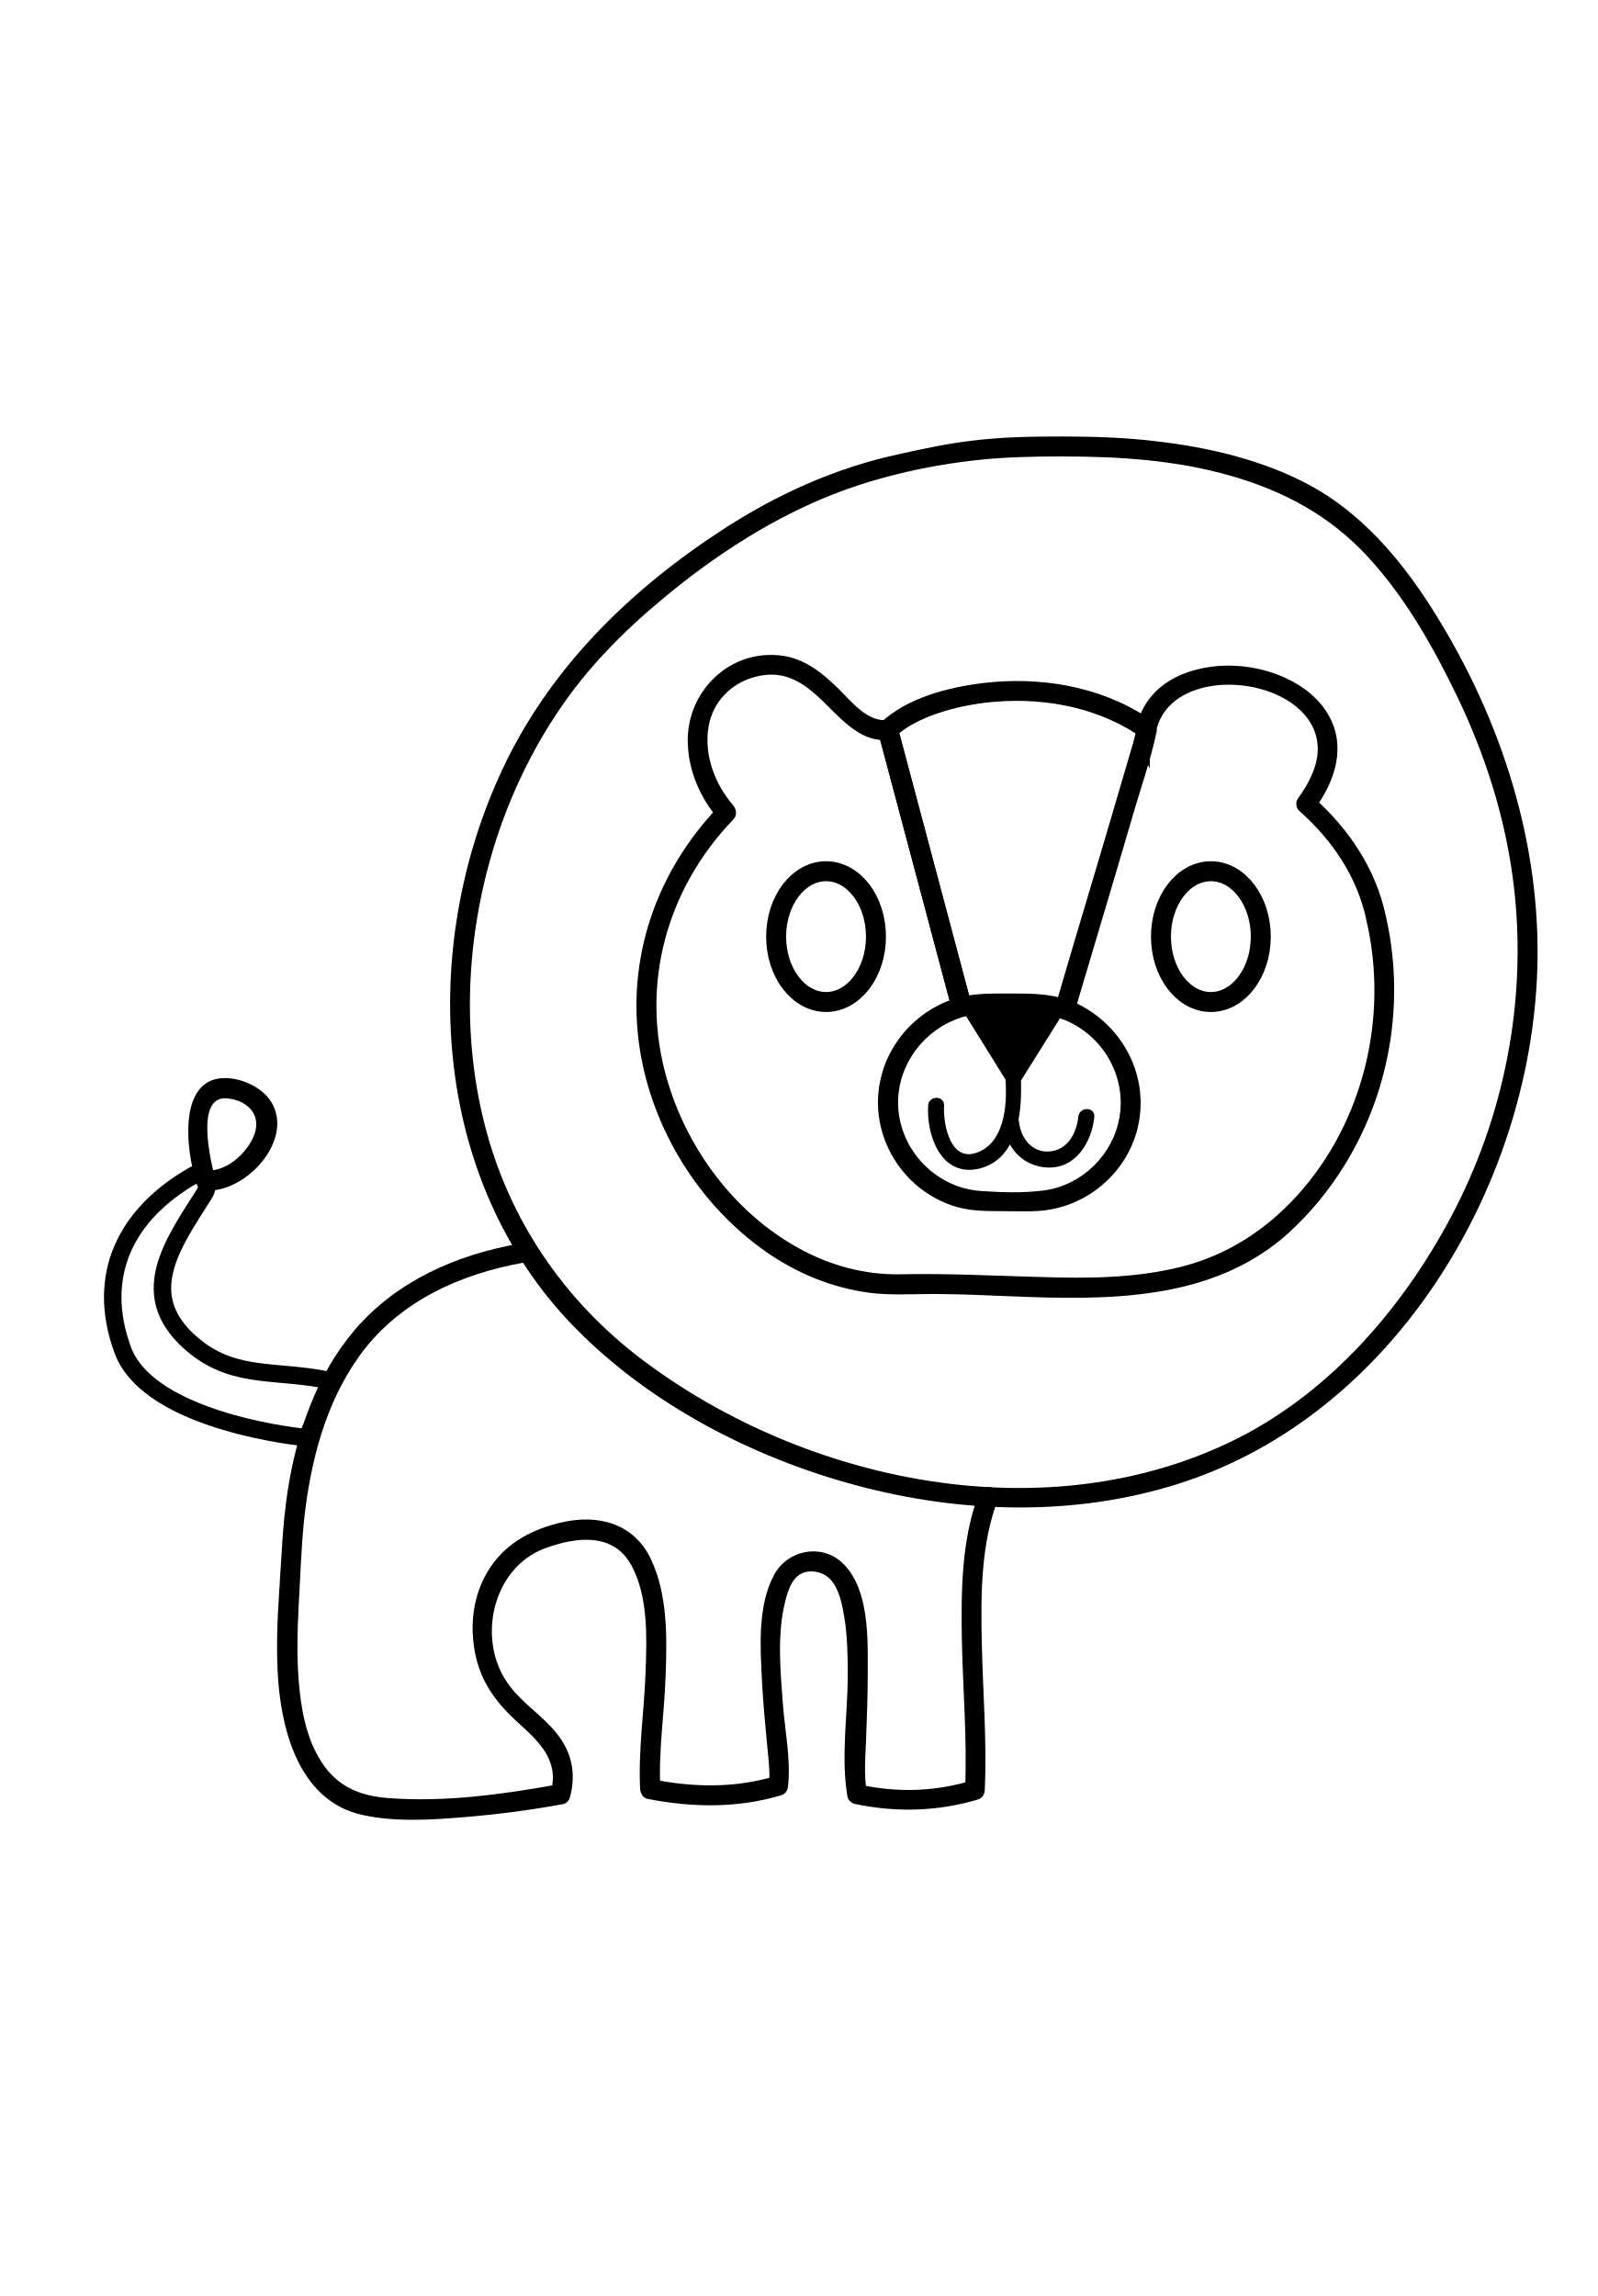
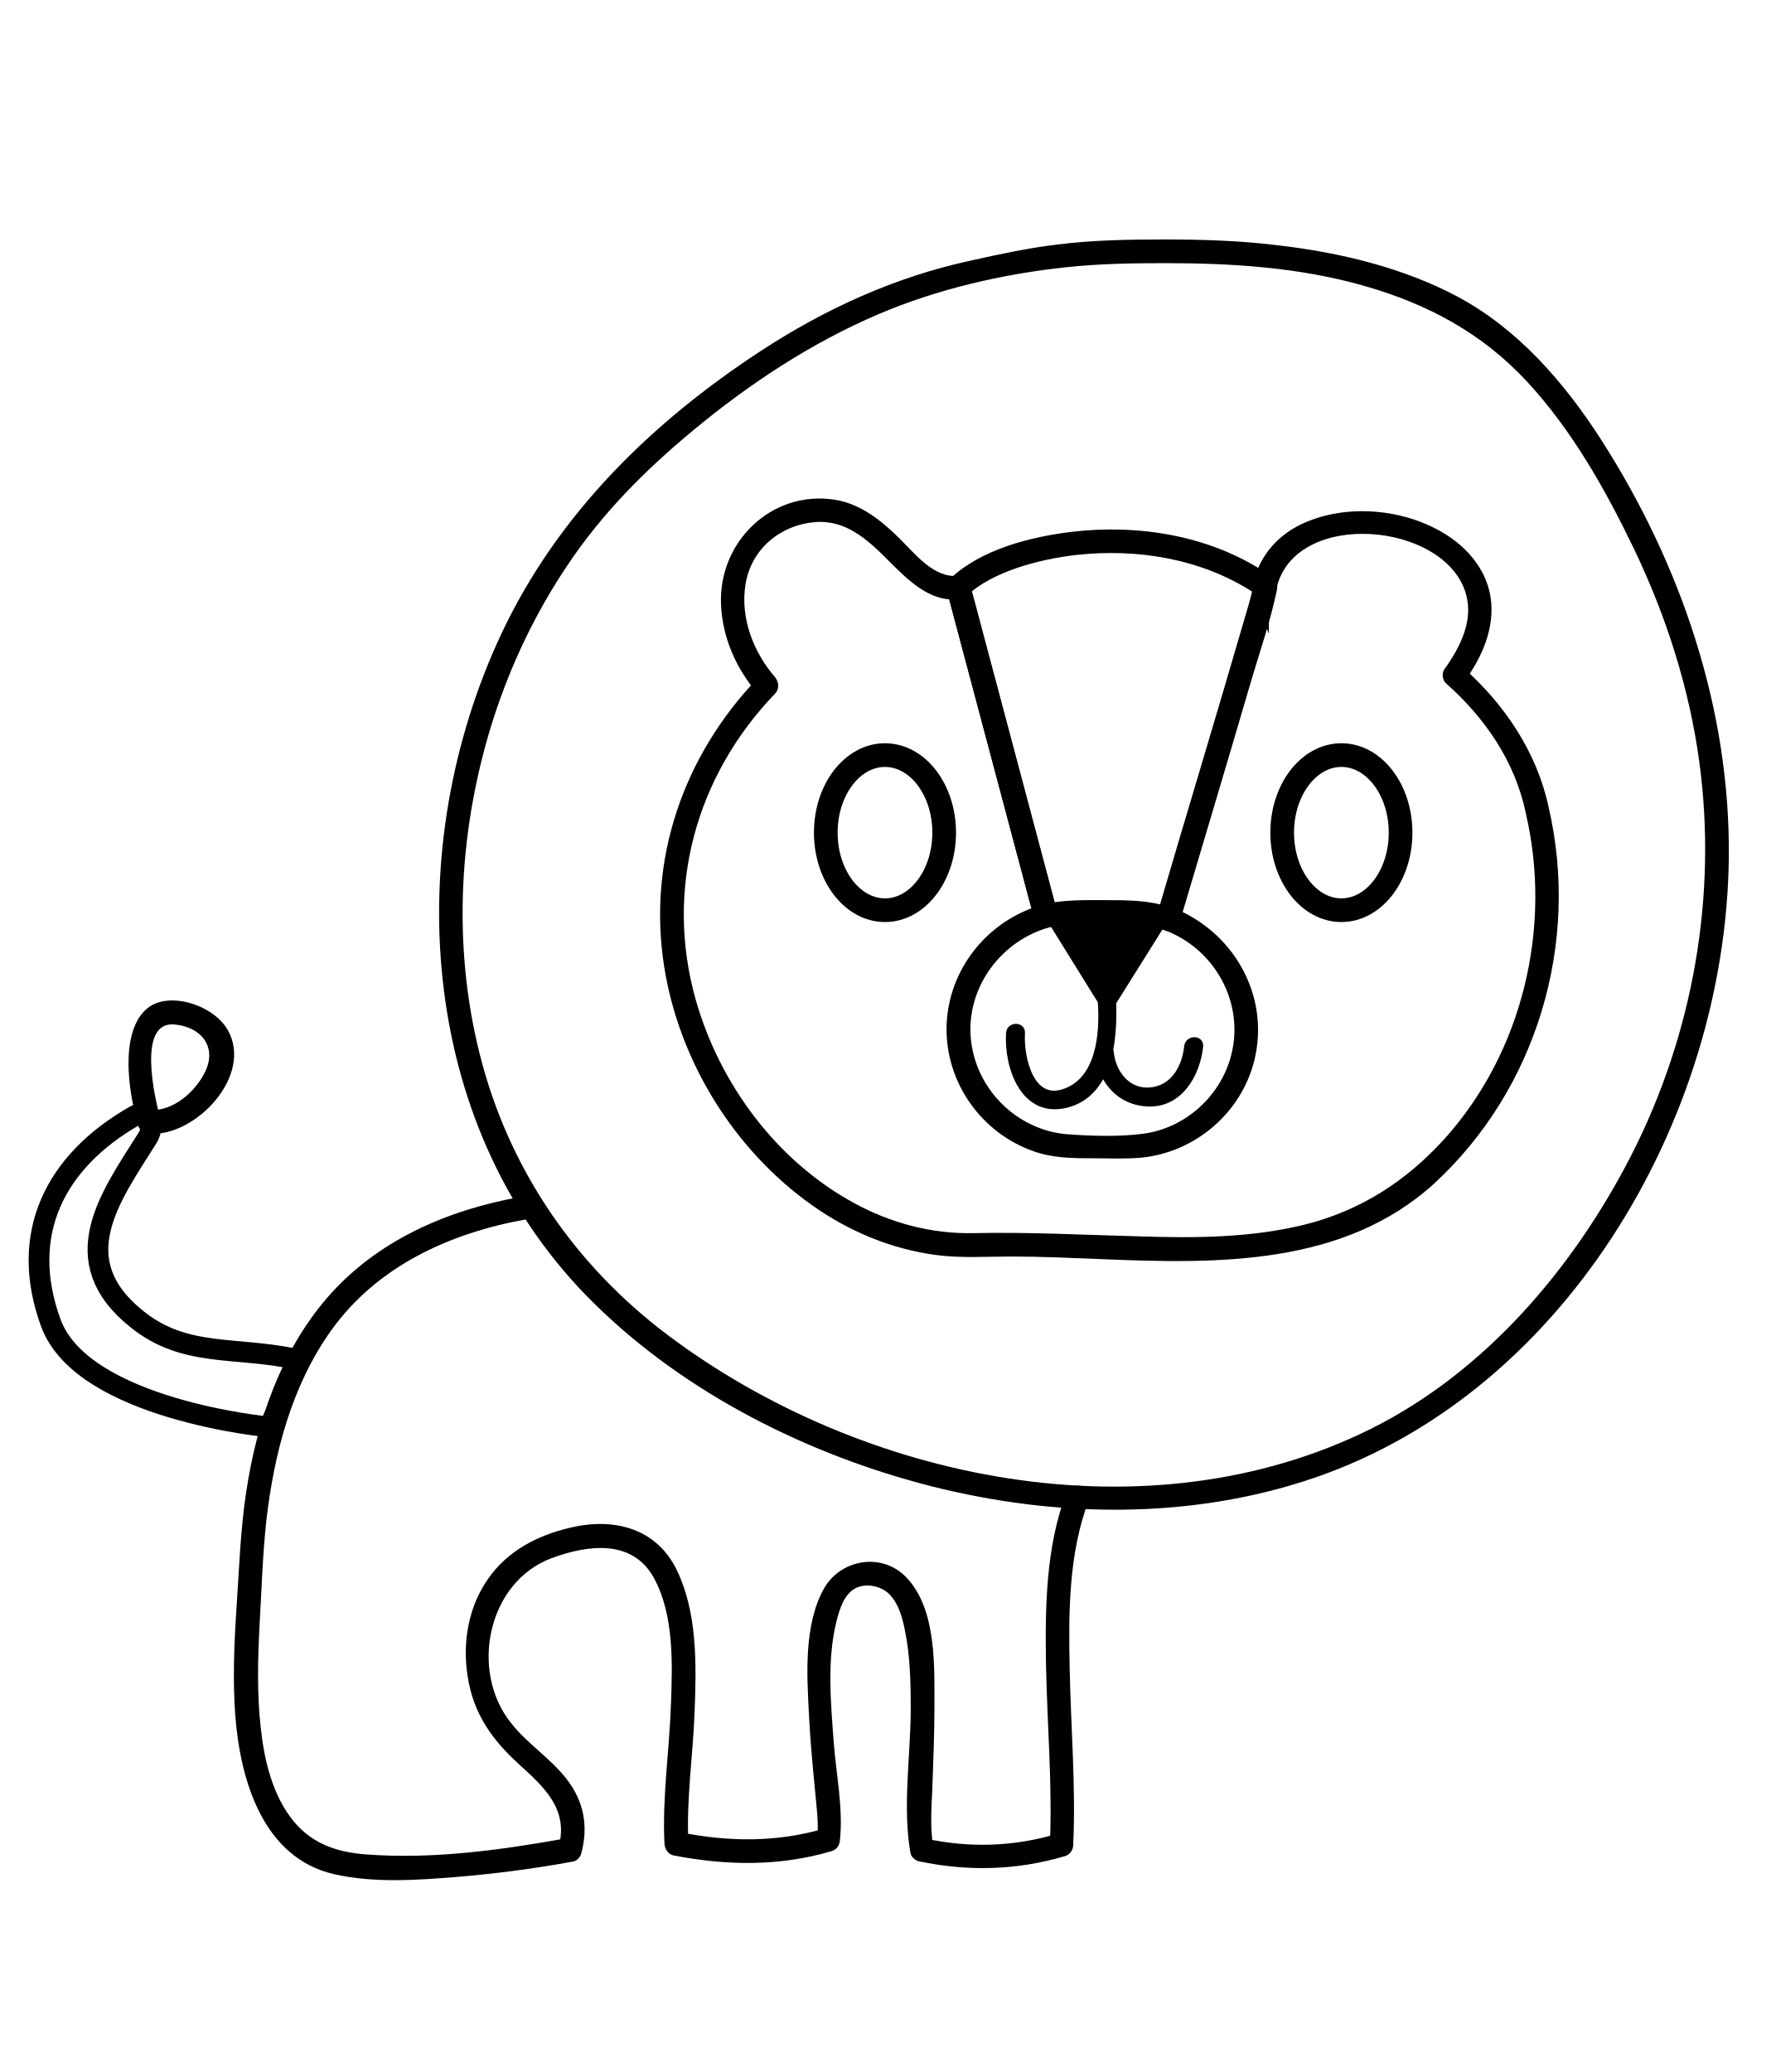
- <svg xmlns="http://www.w3.org/2000/svg" version="1.1" id="Layer_1" x="0px" y="0px" viewBox="0 0 640 920" enable-background="new 0 0 640 920" xml:space="preserve">
+ <svg xmlns="http://www.w3.org/2000/svg" version="1.1" id="Layer_1" x="0px" y="0px" viewBox="0 0 600 700" style="enable-background:new 0 0 600 700;" xml:space="preserve">
+   <style type="text/css">
+ 	.st0{fill:none;stroke:#000000;stroke-width:7;stroke-miterlimit:10;}
+ 	.st1{fill:none;stroke:#000000;stroke-width:4;stroke-miterlimit:10;}
+ 	.st2{stroke:#000000;stroke-width:2;stroke-miterlimit:10;}
+ 	.st3{fill:none;stroke:#000000;stroke-width:8;stroke-miterlimit:10;}
+ </style>
  <g>
    <g>
-       <path d="M207.7,498.4c-24.7,4.4-48.6,14.8-65.3,34.2c-15.7,18.3-23.6,41.7-27.2,65.3c-2,13.1-2.4,26.2-3.3,39.4    c-0.8,12.1-1.3,24.3-0.4,36.4c1.7,21.7,9.3,48,33.5,53.5c13.4,3,27.8,2,41.3,0.9c13.2-1.1,26.3-2.8,39.3-5.2    c1.3-0.2,2.5-1.5,2.8-2.8c2.5-9.3,0.8-17.9-5.3-25.5c-5.5-6.9-13.2-11.7-18.6-18.7c-13.9-17.6-7.7-47.5,13.9-55.5    c12.4-4.6,27.5-6.5,34.7,7c6.6,12.4,6.1,28.5,5.6,42c-0.5,15.8-3,31.7-2.2,47.5c0.1,1.7,1.2,3.5,2.9,3.9c18,3.5,35.9,3.8,53.5-1.4    c1.8-0.5,2.8-2,2.9-3.9c1.1-10.7-1.3-22.1-2.1-32.7c-1-13.5-2.4-28.1,1-41.4c1-3.9,2.5-8.8,6.3-10.8c3.6-1.9,8.7-0.8,11.5,2    c3.9,4,5,10.6,5.9,15.9c1.2,7.7,1.3,15.6,1.3,23.4c-0.1,15.8-2.8,32.5-0.1,48.1c0.2,1.3,1.6,2.5,2.8,2.8    c16.5,3.5,33.1,3.1,49.3-1.7c1.8-0.5,2.9-2.1,2.9-3.9c0.9-19.8-0.8-39.6-1.2-59.3c-0.4-19.1-0.4-39.1,6.5-57.2    c1.8-4.8-5.9-6.9-7.7-2.1c-6.9,18.2-7.1,38.6-6.8,57.8c0.4,20.3,2.2,40.6,1.3,60.9c1-1.3,2-2.6,2.9-3.9c-14.8,4.5-29.9,5-45.1,1.7    c0.9,0.9,1.9,1.9,2.8,2.8c-1.1-6.4-0.6-13.3-0.3-19.8c0.3-8.9,0.7-17.9,0.7-26.8c0-13.7,0.9-33.7-9.5-44.4    c-8.3-8.7-22.5-6.1-28,4.1c-6.6,12.2-5.6,28.6-4.9,42c0.4,8.4,1.2,16.8,2,25.2c0.5,5.7,1.4,11.6,0.8,17.3c1-1.3,2-2.6,2.9-3.9    c-16.3,4.9-32.7,4.7-49.3,1.4c1,1.3,2,2.6,2.9,3.9c-0.8-15,1.6-30.2,2.1-45.2c0.6-15.5,0.9-32.9-6-47.2    c-6.9-14.3-21.4-17.9-36-14.4c-11.1,2.6-21.2,7.8-27.8,17.3c-6.7,9.5-8.7,21.6-6.9,32.9c1.9,12.5,8.1,21.3,17.2,29.6    c8.6,7.8,16.9,15.2,13.6,27.9c0.9-0.9,1.9-1.9,2.8-2.8c-22.1,4-45.4,7.2-67.8,5.5c-9.6-0.7-18.1-3.4-24.5-11.1    c-7.2-8.7-10-20.6-11.2-31.6c-1.3-11.6-1-23.3-0.4-34.9c0.7-11.8,1-23.5,2.3-35.3c2.6-22.5,8.5-45.3,21.8-64    c15.6-21.9,40.3-33.1,66.2-37.7C214.9,505.2,212.8,497.5,207.7,498.4L207.7,498.4z" />
+       <path d="M175.7,404.4c-24.7,4.4-48.6,14.8-65.3,34.2c-15.7,18.3-23.6,41.7-27.2,65.3c-2,13.1-2.4,26.2-3.3,39.4    c-0.8,12.1-1.3,24.3-0.4,36.4c1.7,21.7,9.3,48,33.5,53.5c13.4,3,27.8,2,41.3,0.9c13.2-1.1,26.3-2.8,39.3-5.2    c1.3-0.2,2.5-1.5,2.8-2.8c2.5-9.3,0.8-17.9-5.3-25.5c-5.5-6.9-13.2-11.7-18.6-18.7c-13.9-17.6-7.7-47.5,13.9-55.5    c12.4-4.6,27.5-6.5,34.7,7c6.6,12.4,6.1,28.5,5.6,42c-0.5,15.8-3,31.7-2.2,47.5c0.1,1.7,1.2,3.5,2.9,3.9c18,3.5,35.9,3.8,53.5-1.4    c1.8-0.5,2.8-2,2.9-3.9c1.1-10.7-1.3-22.1-2.1-32.7c-1-13.5-2.4-28.1,1-41.4c1-3.9,2.5-8.8,6.3-10.8c3.6-1.9,8.7-0.8,11.5,2    c3.9,4,5,10.6,5.9,15.9c1.2,7.7,1.3,15.6,1.3,23.4c-0.1,15.8-2.8,32.5-0.1,48.1c0.2,1.3,1.6,2.5,2.8,2.8    c16.5,3.5,33.1,3.1,49.3-1.7c1.8-0.5,2.9-2.1,2.9-3.9c0.9-19.8-0.8-39.6-1.2-59.3c-0.4-19.1-0.4-39.1,6.5-57.2    c1.8-4.8-5.9-6.9-7.7-2.1c-6.9,18.2-7.1,38.6-6.8,57.8c0.4,20.3,2.2,40.6,1.3,60.9c1-1.3,2-2.6,2.9-3.9c-14.8,4.5-29.9,5-45.1,1.7    c0.9,0.9,1.9,1.9,2.8,2.8c-1.1-6.4-0.6-13.3-0.3-19.8c0.3-8.9,0.7-17.9,0.7-26.8c0-13.7,0.9-33.7-9.5-44.4    c-8.3-8.7-22.5-6.1-28,4.1c-6.6,12.2-5.6,28.6-4.9,42c0.4,8.4,1.2,16.8,2,25.2c0.5,5.7,1.4,11.6,0.8,17.3c1-1.3,2-2.6,2.9-3.9    c-16.3,4.9-32.7,4.7-49.3,1.4c1,1.3,2,2.6,2.9,3.9c-0.8-15,1.6-30.2,2.1-45.2c0.6-15.5,0.9-32.9-6-47.2s-21.4-17.9-36-14.4    c-11.1,2.6-21.2,7.8-27.8,17.3c-6.7,9.5-8.7,21.6-6.9,32.9c1.9,12.5,8.1,21.3,17.2,29.6c8.6,7.8,16.9,15.2,13.6,27.9    c0.9-0.9,1.9-1.9,2.8-2.8c-22.1,4-45.4,7.2-67.8,5.5c-9.6-0.7-18.1-3.4-24.5-11.1c-7.2-8.7-10-20.6-11.2-31.6    c-1.3-11.6-1-23.3-0.4-34.9c0.7-11.8,1-23.5,2.3-35.3c2.6-22.5,8.5-45.3,21.8-64c15.6-21.9,40.3-33.1,66.2-37.7    C182.9,411.2,180.8,403.5,175.7,404.4L175.7,404.4z" />
    </g>
  </g>
  <g>
-     <path fill="none" stroke="#000000" stroke-width="7" stroke-miterlimit="10" d="M133,553.4c-21.3-4.8-38.2-0.5-54.7-13.7   c-25-20-9.1-41.2,3.5-61.2c2.9-4.6,0.5-10.3-4.2-7.6c-27.2,15.5-39.4,40.2-28.4,70.1C60,570.3,123,576.1,123,576.1L133,553.4z" />
+     <path class="st0" d="M101,459.4c-21.3-4.8-38.2-0.5-54.7-13.7c-25-20-9.1-41.2,3.5-61.2c2.9-4.6,0.5-10.3-4.2-7.6   C18.4,392.4,6.2,417.1,17.2,447C28,476.3,91,482.1,91,482.1L101,459.4z" />
  </g>
  <g>
    <g>
-       <path d="M86.2,472c-1.8-6.5-8.1-33,4.7-31.9c9.1,0.8,14.5,7.6,10.4,16c-3.3,6.8-10.9,13.5-18.9,12.9c-5.1-0.4-5.1,7.6,0,8    c15.6,1.2,35.4-19.7,26.5-35.1c-4-7-15.1-11.5-22.9-9.4c-7.3,2-9.8,9.8-10.4,16.6c-0.7,8.3,0.8,17,3,24.9    C79.9,479,87.6,476.9,86.2,472L86.2,472z" />
+       <path d="M54.2,378c-1.8-6.5-8.1-33,4.7-31.9c9.1,0.8,14.5,7.6,10.4,16c-3.3,6.8-10.9,13.5-18.9,12.9c-5.1-0.4-5.1,7.6,0,8    c15.6,1.2,35.4-19.7,26.5-35.1c-4-7-15.1-11.5-22.9-9.4c-7.3,2-9.8,9.8-10.4,16.6c-0.7,8.3,0.8,17,3,24.9    C47.9,385,55.6,382.9,54.2,378L54.2,378z" />
    </g>
  </g>
  <g>
    <g>
-       <path d="M425.5,174.9c-12.1,0-24.2,0.2-36.2,1.7c-10,1.2-19.8,3.3-29.6,5.5c-25.3,5.5-48.8,16.2-70.4,30.3    c-37.1,24.2-68.9,55.3-87.9,95.7c-33.8,72-28.7,164.6,28.6,223.5c30.2,31,71.3,52.3,112.8,63.5c42,11.3,87.5,12.7,129.2-0.5    c87.6-27.6,143.2-122,144.1-211c0.5-50.2-16.3-99.3-43.3-141.3c-12.3-19.1-27.9-37.1-48.2-48c-18.5-9.9-40-15-60.6-17.4    C451.2,175.3,438.3,174.9,425.5,174.9c-5.1,0-5.2,8,0,8c22.7,0,45.5,1.4,67.5,7.7c21.3,6.1,39.7,15.9,54.9,32.3    c15.2,16.4,26.4,36.3,36.1,56.4c10.9,22.7,18.7,47,22.1,71.9c6.2,45.4-2.1,92.2-22.9,133c-19.5,38.1-49.3,73.2-88,92.5    c-75.6,37.6-172,17.6-237.5-31.6c-31.7-23.8-54.1-56.7-63.7-95.3c-9.3-37.2-6.9-76.9,4.8-113.3c5.9-18.2,14.2-35.6,24.9-51.5    c11.6-17.4,26-31.9,42-45.2c19.1-15.9,40.2-29.9,63.2-39.7c19.7-8.4,41.7-13.5,63.1-15.8c11.2-1.2,22.4-1.4,33.6-1.4    C430.7,182.9,430.7,174.9,425.5,174.9L425.5,174.9z" />
+       <path d="M393.5,80.9c-12.1,0-24.2,0.2-36.2,1.7c-10,1.2-19.8,3.3-29.6,5.5c-25.3,5.5-48.8,16.2-70.4,30.3    c-37.1,24.2-68.9,55.3-87.9,95.7c-33.8,72-28.7,164.6,28.6,223.5c30.2,31,71.3,52.3,112.8,63.5c42,11.3,87.5,12.7,129.2-0.5    c87.6-27.6,143.2-122,144.1-211c0.5-50.2-16.3-99.3-43.3-141.3c-12.3-19.1-27.9-37.1-48.2-48c-18.5-9.9-40-15-60.6-17.4    C419.2,81.3,406.3,80.9,393.5,80.9c-5.1,0-5.2,8,0,8c22.7,0,45.5,1.4,67.5,7.7c21.3,6.1,39.7,15.9,54.9,32.3s26.4,36.3,36.1,56.4    c10.9,22.7,18.7,47,22.1,71.9c6.2,45.4-2.1,92.2-22.9,133c-19.5,38.1-49.3,73.2-88,92.5c-75.6,37.6-172,17.6-237.5-31.6    c-31.7-23.8-54.1-56.7-63.7-95.3c-9.3-37.2-6.9-76.9,4.8-113.3c5.9-18.2,14.2-35.6,24.9-51.5c11.6-17.4,26-31.9,42-45.2    c19.1-15.9,40.2-29.9,63.2-39.7c19.7-8.4,41.7-13.5,63.1-15.8c11.2-1.2,22.4-1.4,33.6-1.4C398.7,88.9,398.7,80.9,393.5,80.9    L393.5,80.9z" />
    </g>
  </g>
-   <path fill="none" stroke="#000000" stroke-width="4" stroke-miterlimit="10" d="M458.7,297.7c0-0.4,0.1-0.8,0.1-1.2  c-0.1,0.2-0.2,0.5-0.3,0.7L458.7,297.7z" />
+   <path class="st1" d="M426.7,203.7c0-0.4,0.1-0.8,0.1-1.2c-0.1,0.2-0.2,0.5-0.3,0.7L426.7,203.7z" />
  <g>
    <g>
-       <path d="M555.2,366.6c-4-18.6-14.9-34.7-29-47.2c0.2,1.6,0.4,3.2,0.6,4.8c5.9-8.2,10.4-18.1,8.8-28.5c-1.3-8.2-6.4-15-13.1-19.8    c-13.7-9.7-34-12.1-49.5-5.4c-8.7,3.7-15.3,10.8-17.5,20.2c-0.3,1.3-0.1,3,1,3.9c-1.8-1.5-0.5-1.5-1.1-2.6    c0.3,0.5,0.1-0.5,0.1-0.5c-0.3,0.5-0.3,1.4-0.4,2c-0.7,3.1-1.6,6.1-2.5,9.1c-4.7,16.2-9.5,32.3-14.3,48.5    c-5.2,17.4-10.4,34.9-15.5,52.3c-0.7,2.2,0.8,4.2,2.8,4.9c15.8,5.9,25.8,22.4,23,39.2c-2.5,15.2-15,27.4-30.2,29.5    c-8.2,1.1-17.5,0.8-25.7,0.2c-15.7-1.2-28.9-13.1-32.1-28.4c-3.9-18.5,8.1-36.5,25.9-41.5c2.1-0.6,3.4-2.8,2.8-4.9    c-8.6-32.4-17.3-64.9-25.9-97.3c-1.2-4.6-2.4-9.1-3.7-13.7c-0.4-1.5-2.2-3.1-3.9-2.9c-8.2,1-14.7-7.5-19.9-12.6    c-6.2-6.1-13.1-11.7-22-13.1c-21.3-3.2-39.1,14.3-38.3,35.2c0.4,11.4,5.2,22.1,12.6,30.6c0-1.9,0-3.8,0-5.7    c-25.3,26.3-37.5,61.4-31.8,97.7c5.1,32,23.6,61.9,50,80.6c12.4,8.8,26.8,14.8,41.9,16.8c8.5,1.1,17,0.5,25.5,0.5    c10.2,0,20.5,0.5,30.7,0.9c38.8,1.6,81.5,2.3,112.1-25.6C551.3,461.8,565.9,412.5,555.2,366.6c-1.2-5-8.9-2.9-7.7,2.1    c9,38.4-1,80.8-27.6,110.2c-12.9,14.2-28.3,24.1-47,28.8c-18.2,4.5-37.1,4.6-55.7,4c-18.8-0.5-37.5-1.5-56.3-1.1    c-14.1,0.3-28-3.4-40.4-10.2c-26.1-14.2-45.3-40.1-53.4-68.5c-10.6-37.3-0.1-75.6,26.7-103.5c1.6-1.6,1.4-4,0-5.7    c-7.3-8.4-11.8-20.2-9.9-31.4c1.9-11.7,11.6-19.9,23.4-20.9c10.4-0.9,17.8,5.9,24.6,12.7c6.3,6.3,14.1,14.5,23.9,13.3    c-1.3-1-2.6-2-3.9-2.9c8.6,32.4,17.3,64.9,25.9,97.3c1.2,4.6,2.4,9.1,3.7,13.7c0.9-1.6,1.9-3.3,2.8-4.9    c-18.6,5.2-32.1,21.9-32.5,41.4c-0.3,18.7,11.7,35.7,29.3,41.9c6.4,2.3,12.9,2.4,19.6,2.4c5.6,0,11.3,0.3,16.9-0.2    c18.2-1.8,33.8-15.1,38.2-32.9c5.4-22-7.2-43.8-28-51.7c0.9,1.6,1.9,3.3,2.8,4.9c8.1-27.3,16.3-54.6,24.3-82    c2.8-9.4,6-18.7,8.1-28.2c0.5-2,1.2-4.8-0.7-6.4c0.3,1.3,0.7,2.6,1,3.9c6.2-26.9,57.1-22.5,64,2c2.6,9.1-2.1,18.2-7.3,25.4    c-1,1.4-0.6,3.8,0.6,4.8c13.2,11.7,23.2,26.3,26.9,43.7C548.6,373.7,556.3,371.6,555.2,366.6z" />
+       <path d="M523.2,272.6c-4-18.6-14.9-34.7-29-47.2c0.2,1.6,0.4,3.2,0.6,4.8c5.9-8.2,10.4-18.1,8.8-28.5c-1.3-8.2-6.4-15-13.1-19.8    c-13.7-9.7-34-12.1-49.5-5.4c-8.7,3.7-15.3,10.8-17.5,20.2c-0.3,1.3-0.1,3,1,3.9c-1.8-1.5-0.5-1.5-1.1-2.6    c0.3,0.5,0.1-0.5,0.1-0.5c-0.3,0.5-0.3,1.4-0.4,2c-0.7,3.1-1.6,6.1-2.5,9.1c-4.7,16.2-9.5,32.3-14.3,48.5    c-5.2,17.4-10.4,34.9-15.5,52.3c-0.7,2.2,0.8,4.2,2.8,4.9c15.8,5.9,25.8,22.4,23,39.2c-2.5,15.2-15,27.4-30.2,29.5    c-8.2,1.1-17.5,0.8-25.7,0.2c-15.7-1.2-28.9-13.1-32.1-28.4c-3.9-18.5,8.1-36.5,25.9-41.5c2.1-0.6,3.4-2.8,2.8-4.9    c-8.6-32.4-17.3-64.9-25.9-97.3c-1.2-4.6-2.4-9.1-3.7-13.7c-0.4-1.5-2.2-3.1-3.9-2.9c-8.2,1-14.7-7.5-19.9-12.6    c-6.2-6.1-13.1-11.7-22-13.1c-21.3-3.2-39.1,14.3-38.3,35.2c0.4,11.4,5.2,22.1,12.6,30.6c0-1.9,0-3.8,0-5.7    c-25.3,26.3-37.5,61.4-31.8,97.7c5.1,32,23.6,61.9,50,80.6c12.4,8.8,26.8,14.8,41.9,16.8c8.5,1.1,17,0.5,25.5,0.5    c10.2,0,20.5,0.5,30.7,0.9c38.8,1.6,81.5,2.3,112.1-25.6C519.3,367.8,533.9,318.5,523.2,272.6c-1.2-5-8.9-2.9-7.7,2.1    c9,38.4-1,80.8-27.6,110.2c-12.9,14.2-28.3,24.1-47,28.8c-18.2,4.5-37.1,4.6-55.7,4c-18.8-0.5-37.5-1.5-56.3-1.1    c-14.1,0.3-28-3.4-40.4-10.2c-26.1-14.2-45.3-40.1-53.4-68.5c-10.6-37.3-0.1-75.6,26.7-103.5c1.6-1.6,1.4-4,0-5.7    c-7.3-8.4-11.8-20.2-9.9-31.4c1.9-11.7,11.6-19.9,23.4-20.9c10.4-0.9,17.8,5.9,24.6,12.7c6.3,6.3,14.1,14.5,23.9,13.3    c-1.3-1-2.6-2-3.9-2.9c8.6,32.4,17.3,64.9,25.9,97.3c1.2,4.6,2.4,9.1,3.7,13.7c0.9-1.6,1.9-3.3,2.8-4.9    c-18.6,5.2-32.1,21.9-32.5,41.4c-0.3,18.7,11.7,35.7,29.3,41.9c6.4,2.3,12.9,2.4,19.6,2.4c5.6,0,11.3,0.3,16.9-0.2    c18.2-1.8,33.8-15.1,38.2-32.9c5.4-22-7.2-43.8-28-51.7c0.9,1.6,1.9,3.3,2.8,4.9c8.1-27.3,16.3-54.6,24.3-82    c2.8-9.4,6-18.7,8.1-28.2c0.5-2,1.2-4.8-0.7-6.4c0.3,1.3,0.7,2.6,1,3.9c6.2-26.9,57.1-22.5,64,2c2.6,9.1-2.1,18.2-7.3,25.4    c-1,1.4-0.6,3.8,0.6,4.8c13.2,11.7,23.2,26.3,26.9,43.7C516.6,279.7,524.3,277.6,523.2,272.6z" />
    </g>
  </g>
  <g>
    <g>
-       <path d="M459.4,287.3c-19.1-12.5-43.1-16.3-65.5-13.6c-13.9,1.7-30.5,5.9-41,15.9c-1,1-1.4,2.5-1,3.9    c8.6,32.4,17.3,64.9,25.9,97.3c1.2,4.6,2.4,9.1,3.7,13.7c0.6,2.1,2.8,3.3,4.9,2.8c6.2-1.5,12.6-1.2,19-1.2c7,0,13.5-0.1,20.2,2.2    c4.9,1.6,7-6.1,2.1-7.7c-7.4-2.5-14.7-2.5-22.3-2.5c-7.1,0-14.1-0.2-21.1,1.5c1.6,0.9,3.3,1.9,4.9,2.8    c-8.6-32.4-17.3-64.9-25.9-97.3c-1.2-4.6-2.4-9.1-3.7-13.7c-0.3,1.3-0.7,2.6-1,3.9c8.6-8.2,24.6-12.4,36.9-13.8    c20.6-2.3,42.3,1.2,59.9,12.6C459.7,297,463.7,290.1,459.4,287.3L459.4,287.3z" />
+       <path d="M427.4,193.3c-19.1-12.5-43.1-16.3-65.5-13.6c-13.9,1.7-30.5,5.9-41,15.9c-1,1-1.4,2.5-1,3.9    c8.6,32.4,17.3,64.9,25.9,97.3c1.2,4.6,2.4,9.1,3.7,13.7c0.6,2.1,2.8,3.3,4.9,2.8c6.2-1.5,12.6-1.2,19-1.2c7,0,13.5-0.1,20.2,2.2    c4.9,1.6,7-6.1,2.1-7.7c-7.4-2.5-14.7-2.5-22.3-2.5c-7.1,0-14.1-0.2-21.1,1.5c1.6,0.9,3.3,1.9,4.9,2.8    c-8.6-32.4-17.3-64.9-25.9-97.3c-1.2-4.6-2.4-9.1-3.7-13.7c-0.3,1.3-0.7,2.6-1,3.9c8.6-8.2,24.6-12.4,36.9-13.8    c20.6-2.3,42.3,1.2,59.9,12.6C427.7,203,431.7,196.1,427.4,193.3L427.4,193.3z" />
    </g>
  </g>
-   <path stroke="#000000" stroke-width="2" stroke-miterlimit="10" d="M408.1,432.7c0.2,5.1,0,10.8-1,16c0.1,0.2,0.2,0.4,0.2,0.7  c0.6,6.9,5.5,13.5,13.1,13c8-0.6,11.9-7.6,12.7-14.9c0.3-2.8,4.7-2.8,4.4,0c-1,9.5-7,20-18,19.3c-7.1-0.4-12.2-4.6-14.8-10.4  c-2.4,5.2-6.2,9.2-12.2,10.8c-14.6,3.8-20.3-12.6-19.6-24.2c0.2-2.8,4.6-2.8,4.4,0c-0.5,8.1,2.9,24.2,14.7,19.7  c11.2-4.2,12.7-18.9,11.9-30.4l-17.2-27.7h39L408.1,432.7z" />
-   <ellipse fill="none" stroke="#000000" stroke-width="8" stroke-miterlimit="10" cx="331" cy="375.3" rx="20" ry="26.2" />
-   <ellipse fill="none" stroke="#000000" stroke-width="8" stroke-miterlimit="10" cx="485.2" cy="375.3" rx="20" ry="26.2" />
+   <path class="st2" d="M376.1,338.7c0.2,5.1,0,10.8-1,16c0.1,0.2,0.2,0.4,0.2,0.7c0.6,6.9,5.5,13.5,13.1,13c8-0.6,11.9-7.6,12.7-14.9  c0.3-2.8,4.7-2.8,4.4,0c-1,9.5-7,20-18,19.3c-7.1-0.4-12.2-4.6-14.8-10.4c-2.4,5.2-6.2,9.2-12.2,10.8c-14.6,3.8-20.3-12.6-19.6-24.2  c0.2-2.8,4.6-2.8,4.4,0c-0.5,8.1,2.9,24.2,14.7,19.7c11.2-4.2,12.7-18.9,11.9-30.4l-17.2-27.7h39L376.1,338.7z" />
+   <ellipse class="st3" cx="299" cy="281.3" rx="20" ry="26.2" />
+   <ellipse class="st3" cx="453.2" cy="281.3" rx="20" ry="26.2" />
</svg>
